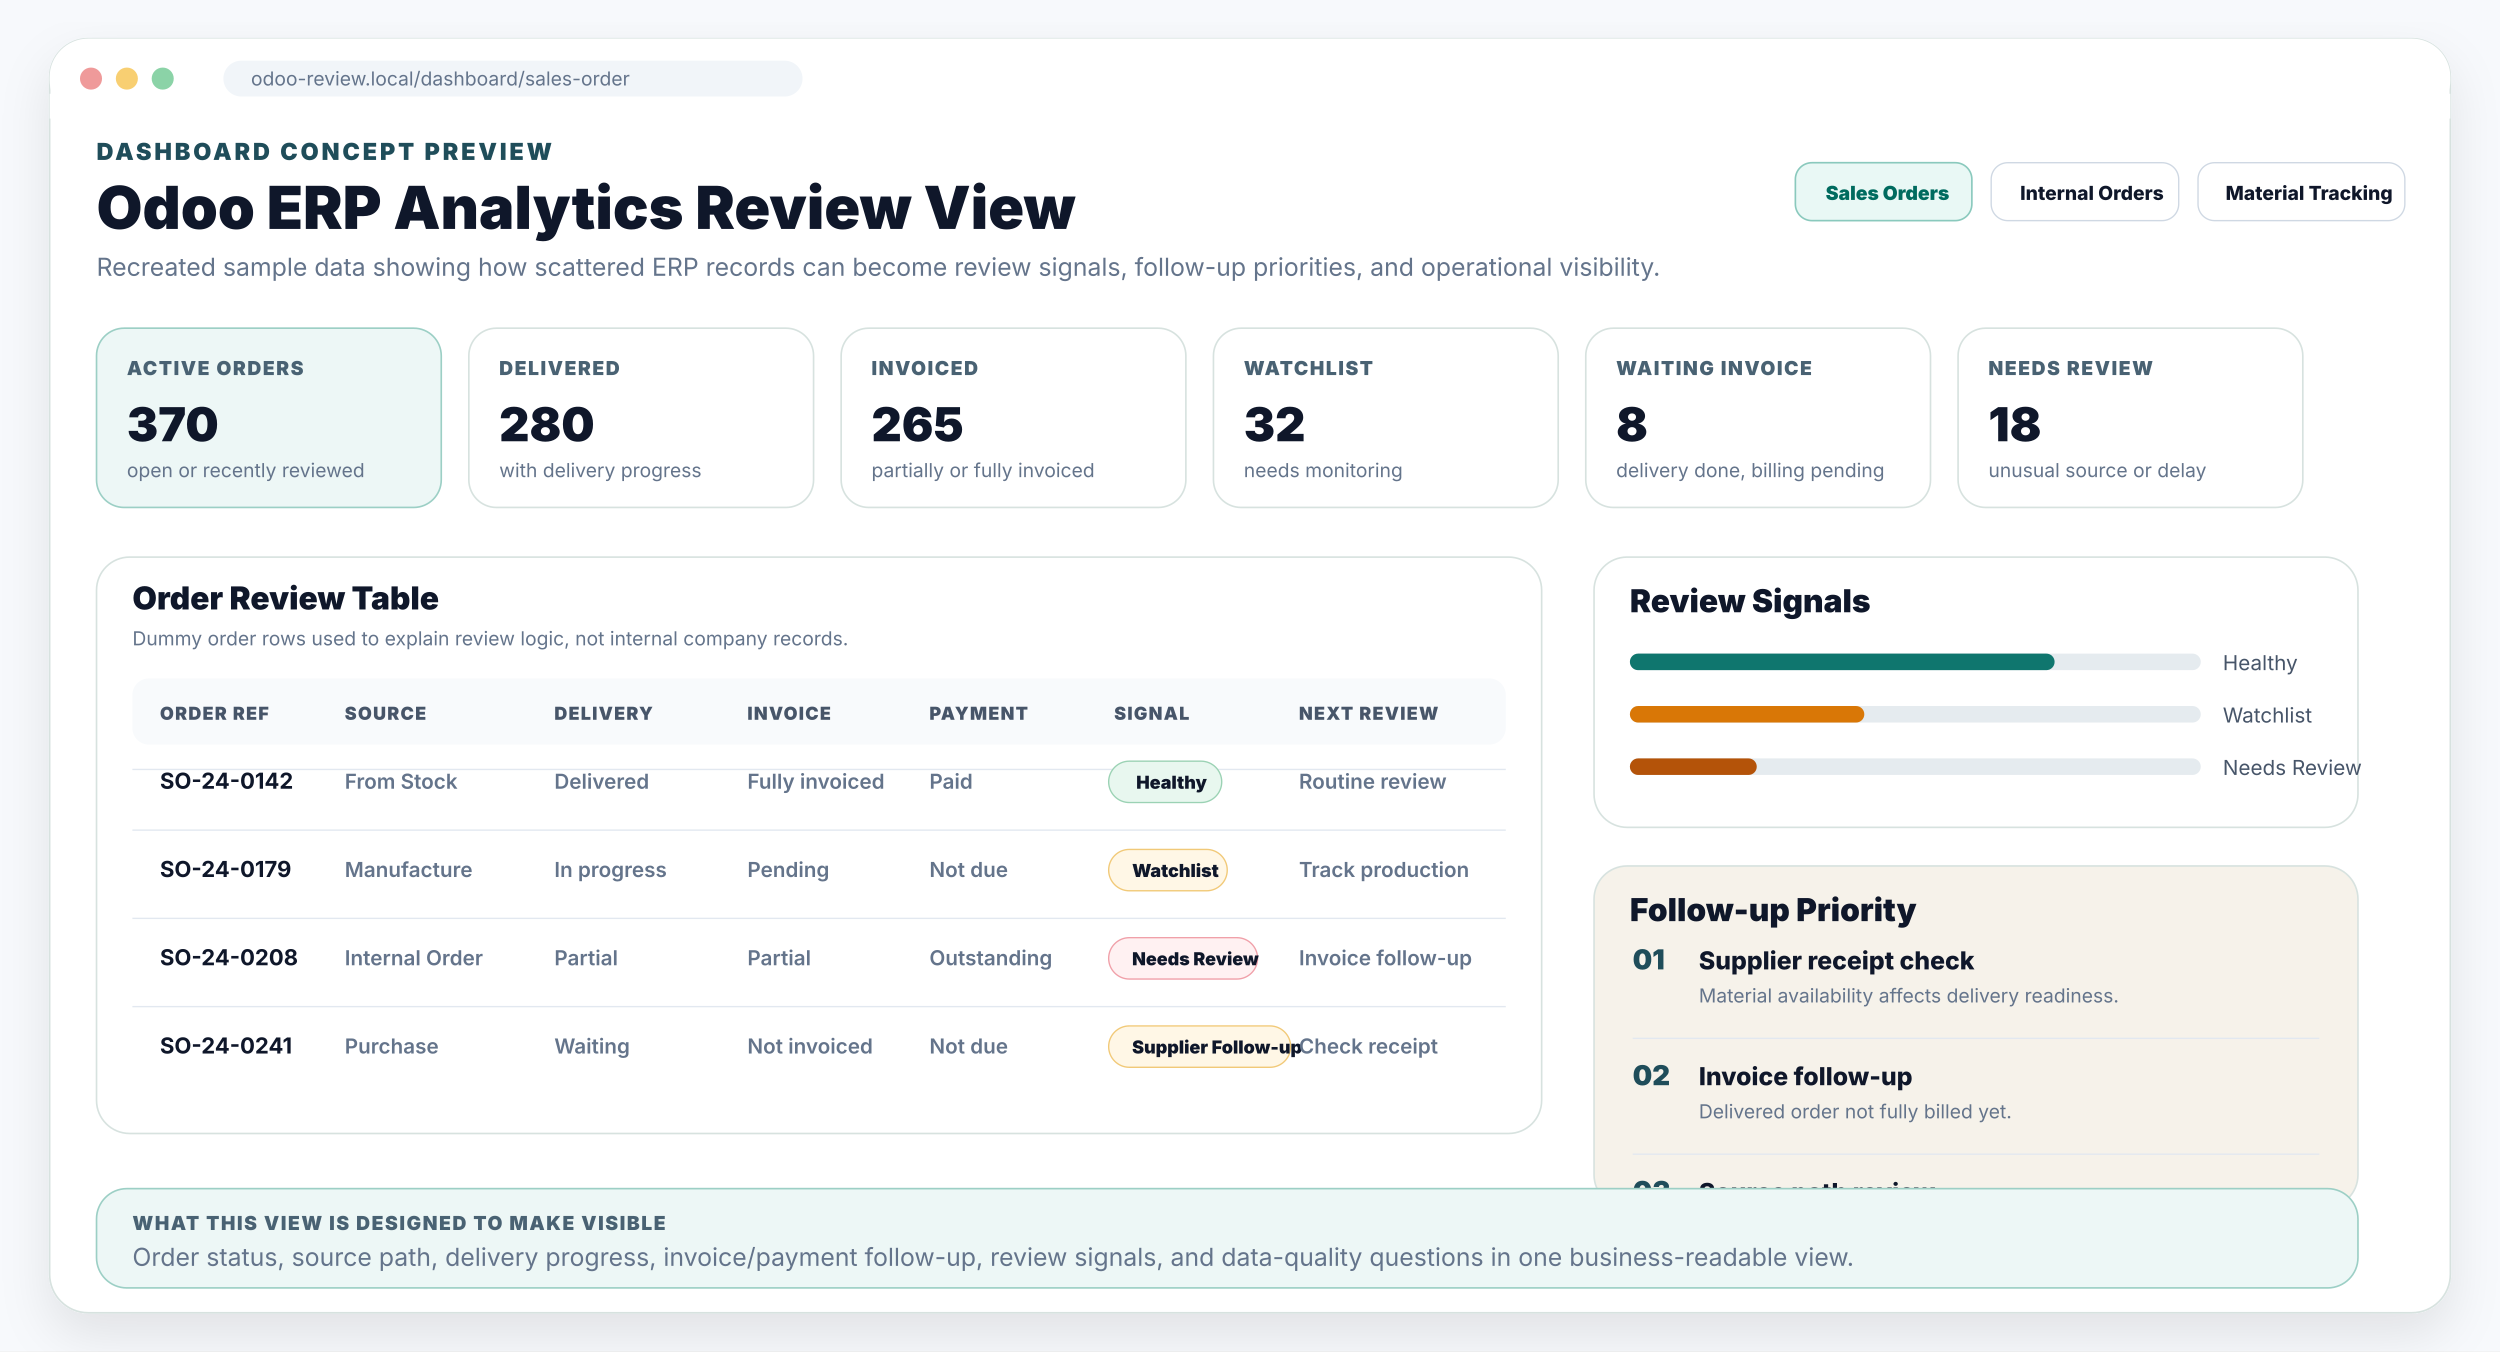
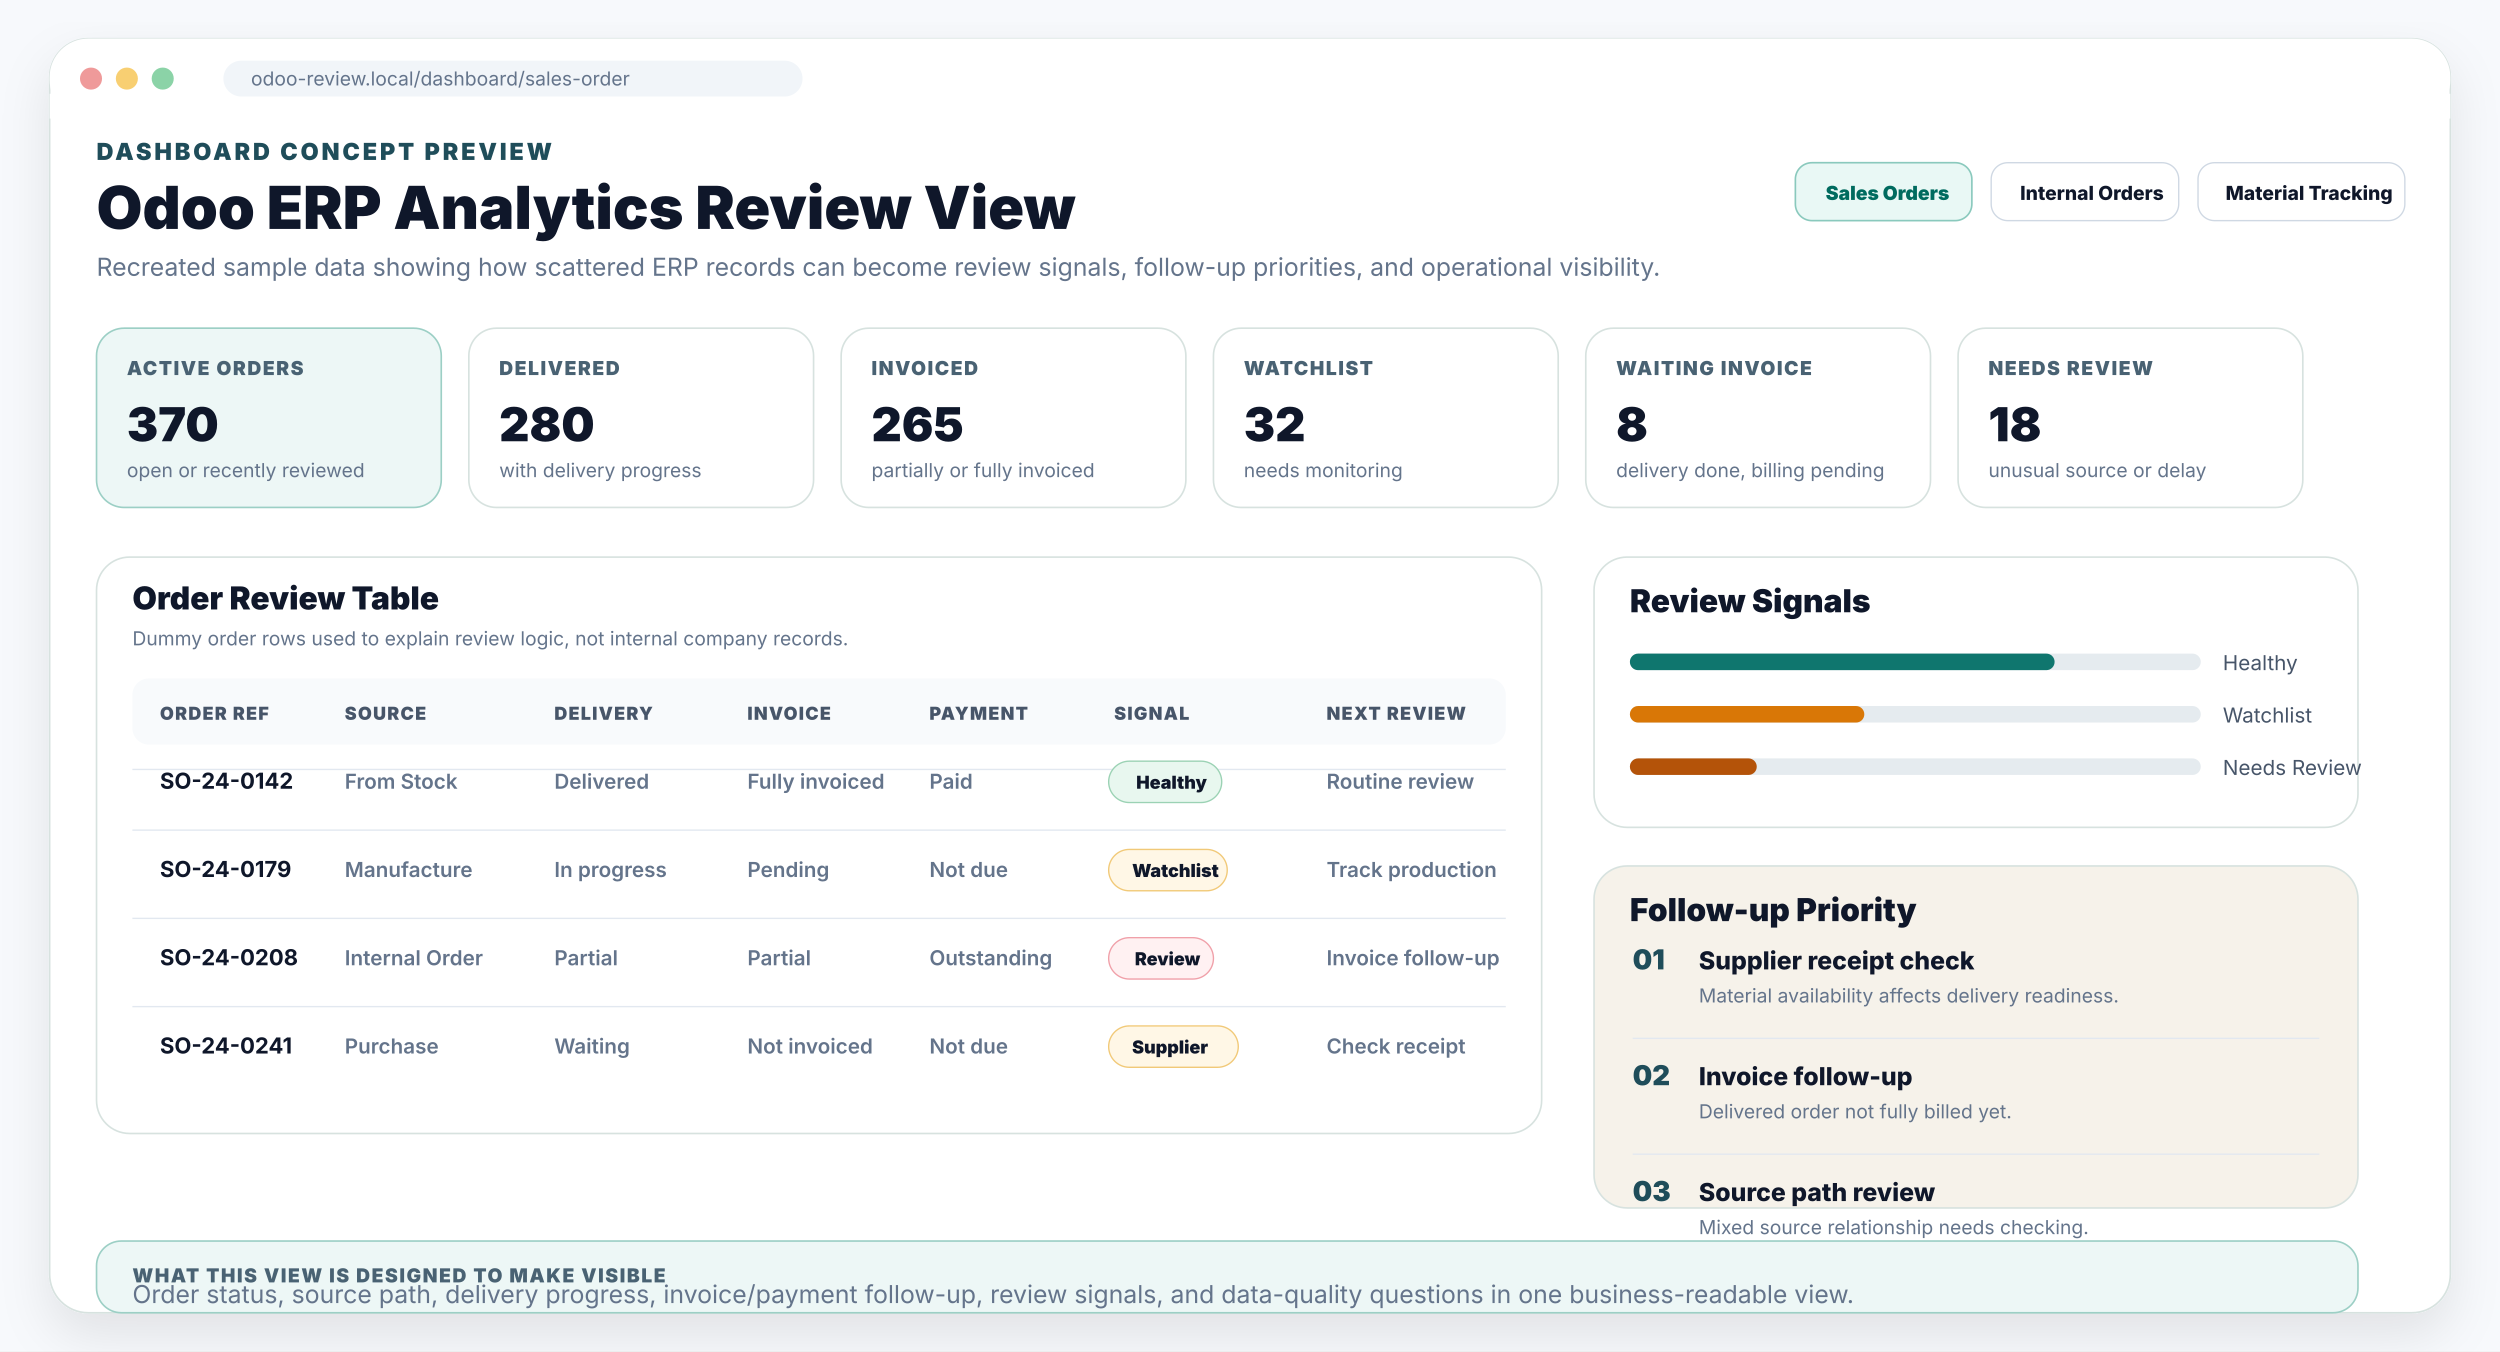
<svg xmlns="http://www.w3.org/2000/svg" width="1813" height="980" viewBox="0 0 1813 980" role="img" aria-label="Dashboard Concept Preview with recreated sample data for Odoo ERP Analytics">
  <defs>
    <style>
      .bg{fill:#f7f9fc}.panel{fill:#fff;stroke:#d7e2df;stroke-width:1.2}.panel-soft{fill:#f6f2ea;stroke:#d7e2df;stroke-width:1.2}.panel-tint{fill:#edf7f6;stroke:#9ccfc5;stroke-width:1.2}.text{font-family:Inter,Arial,sans-serif;fill:#0f172a}.muted{font-family:Inter,Arial,sans-serif;fill:#64748b}.eyebrow{font-family:Inter,Arial,sans-serif;fill:#1f4d5a;font-size:17px;font-weight:850;letter-spacing:.12em}.title{font-family:Inter,Arial,sans-serif;fill:#0f172a;font-size:43px;font-weight:850}.sub{font-family:Inter,Arial,sans-serif;fill:#64748b;font-size:18px}.small{font-family:Inter,Arial,sans-serif;fill:#64748b;font-size:14px}.label{font-family:Inter,Arial,sans-serif;fill:#496273;font-size:14px;font-weight:850;letter-spacing:.08em}.value{font-family:Inter,Arial,sans-serif;fill:#0f172a;font-size:34px;font-weight:850}.h3{font-family:Inter,Arial,sans-serif;fill:#0f172a;font-size:23px;font-weight:850}.h4{font-family:Inter,Arial,sans-serif;fill:#0f172a;font-size:18px;font-weight:800}.chip{fill:#fff;stroke:#cfd8e3;stroke-width:1}.chip-active{fill:#e9f8f5;stroke:#8ac9bd;stroke-width:1.2}.chip-text{font-family:Inter,Arial,sans-serif;fill:#0f172a;font-size:14px;font-weight:760}.chip-active-text{font-family:Inter,Arial,sans-serif;fill:#006b5f;font-size:14px;font-weight:850}.bar-bg{fill:#e5ebef}.bar-green{fill:#0f766e}.bar-amber{fill:#d97706}.bar-red{fill:#b45309}.table-head{fill:#f8fafc}.table-line{stroke:#e2e8f0;stroke-width:1}.th{font-family:Inter,Arial,sans-serif;fill:#475569;font-size:13px;font-weight:850;letter-spacing:.07em}.td{font-family:Inter,Arial,sans-serif;fill:#0f172a;font-size:16px;font-weight:650}.td-muted{font-family:Inter,Arial,sans-serif;fill:#64748b;font-size:15px;font-weight:620}.badge-ok{fill:#e8f7ef;stroke:#9bd2b4}.badge-watch{fill:#fff7e6;stroke:#f1c978}.badge-review{fill:#fff1f2;stroke:#f0a0a9}.badge-text{font-family:Inter,Arial,sans-serif;fill:#0f172a;font-size:13px;font-weight:850}.note{font-family:Inter,Arial,sans-serif;fill:#475569;font-size:15px}.num{font-family:Inter,Arial,sans-serif;fill:#1f4d5a;font-size:20px;font-weight:900}.connector{stroke:#b8c7c3;stroke-width:2;stroke-dasharray:7 8}.browser{fill:#ffffff;stroke:#d7e2df;stroke-width:1.2}.dot-red{fill:#ef9a9a}.dot-yellow{fill:#f8cf72}.dot-green{fill:#8bd3a7}
    </style>
    <filter id="shadow" x="-10%" y="-10%" width="120%" height="130%">
      <feDropShadow dx="0" dy="16" stdDeviation="18" flood-color="#0f172a" flood-opacity="0.09" />
    </filter>
  </defs>
  <rect class="bg" width="1813" height="980" />
  <g transform="translate(36 28)">
    <rect class="browser" width="1741" height="924" rx="28" filter="url(#shadow)" />
    <rect x="0" y="0" width="1741" height="58" rx="28" fill="#ffffff" />
    <rect x="0" y="40" width="1741" height="18" fill="#ffffff" />
    <circle class="dot-red" cx="30" cy="29" r="8" />
    <circle class="dot-yellow" cx="56" cy="29" r="8" />
    <circle class="dot-green" cx="82" cy="29" r="8" />
    <rect x="126" y="16" width="420" height="26" rx="13" fill="#f1f5f9" />
    <text class="small" x="146" y="34">odoo-review.local/dashboard/sales-order</text>
    <g transform="translate(34 88)">
      <text class="eyebrow" x="0" y="0">DASHBOARD CONCEPT PREVIEW</text>
      <text class="title" x="0" y="50">Odoo ERP Analytics Review View</text>
      <text class="sub" x="0" y="84">Recreated sample data showing how scattered ERP records can become review signals, follow-up priorities, and operational visibility.</text>
      <rect class="chip-active" x="1232" y="2" width="128" height="42" rx="12" />
      <text class="chip-active-text" x="1254" y="29">Sales Orders</text>
      <rect class="chip" x="1374" y="2" width="136" height="42" rx="12" />
      <text class="chip-text" x="1395" y="29">Internal Orders</text>
      <rect class="chip" x="1524" y="2" width="150" height="42" rx="12" />
      <text class="chip-text" x="1544" y="29">Material Tracking</text>
    </g>
    <g transform="translate(34 210)">
      <rect class="panel-tint" width="250" height="130" rx="20" />
      <text class="label" x="22" y="34">ACTIVE ORDERS</text>
      <text class="value" x="22" y="82">370</text>
      <text class="small" x="22" y="108">open or recently reviewed</text>
      <g transform="translate(270 0)">
        <rect class="panel" width="250" height="130" rx="20" />
        <text class="label" x="22" y="34">DELIVERED</text>
        <text class="value" x="22" y="82">280</text>
        <text class="small" x="22" y="108">with delivery progress</text>
      </g>
      <g transform="translate(540 0)">
        <rect class="panel" width="250" height="130" rx="20" />
        <text class="label" x="22" y="34">INVOICED</text>
        <text class="value" x="22" y="82">265</text>
        <text class="small" x="22" y="108">partially or fully invoiced</text>
      </g>
      <g transform="translate(810 0)">
        <rect class="panel" width="250" height="130" rx="20" />
        <text class="label" x="22" y="34">WATCHLIST</text>
        <text class="value" x="22" y="82">32</text>
        <text class="small" x="22" y="108">needs monitoring</text>
      </g>
      <g transform="translate(1080 0)">
        <rect class="panel" width="250" height="130" rx="20" />
        <text class="label" x="22" y="34">WAITING INVOICE</text>
        <text class="value" x="22" y="82">8</text>
        <text class="small" x="22" y="108">delivery done, billing pending</text>
      </g>
      <g transform="translate(1350 0)">
        <rect class="panel" width="250" height="130" rx="20" />
        <text class="label" x="22" y="34">NEEDS REVIEW</text>
        <text class="value" x="22" y="82">18</text>
        <text class="small" x="22" y="108">unusual source or delay</text>
      </g>
    </g>
    <g transform="translate(34 376)">
      <rect class="panel" width="1048" height="418" rx="24" />
      <text class="h3" x="26" y="38">Order Review Table</text>
      <text class="small" x="26" y="64">Dummy order rows used to explain review logic, not internal company records.</text>
      <rect class="table-head" x="26" y="88" width="996" height="48" rx="12" />
      <text class="th" x="46" y="118">ORDER REF</text>
      <text class="th" x="180" y="118">SOURCE</text>
      <text class="th" x="332" y="118">DELIVERY</text>
      <text class="th" x="472" y="118">INVOICE</text>
      <text class="th" x="604" y="118">PAYMENT</text>
      <text class="th" x="738" y="118">SIGNAL</text>
-       <text class="th" x="872" y="118">NEXT REVIEW</text>
+       <text class="th" x="892" y="118">NEXT REVIEW</text>
      <line class="table-line" x1="26" y1="154" x2="1022" y2="154" />
      <g transform="translate(0 168)">
        <text class="td" x="46" y="0">SO-24-0142</text>
        <text class="td-muted" x="180" y="0">From Stock</text>
        <text class="td-muted" x="332" y="0">Delivered</text>
        <text class="td-muted" x="472" y="0">Fully invoiced</text>
        <text class="td-muted" x="604" y="0">Paid</text>
        <rect class="badge-ok" x="734" y="-20" width="82" height="30" rx="15" />
        <text class="badge-text" x="754" y="0">Healthy</text>
-         <text class="td-muted" x="872" y="0">Routine review</text>
+         <text class="td-muted" x="892" y="0">Routine review</text>
      </g>
      <line class="table-line" x1="26" y1="198" x2="1022" y2="198" />
      <g transform="translate(0 232)">
        <text class="td" x="46" y="0">SO-24-0179</text>
        <text class="td-muted" x="180" y="0">Manufacture</text>
        <text class="td-muted" x="332" y="0">In progress</text>
        <text class="td-muted" x="472" y="0">Pending</text>
        <text class="td-muted" x="604" y="0">Not due</text>
        <rect class="badge-watch" x="734" y="-20" width="86" height="30" rx="15" />
        <text class="badge-text" x="751" y="0">Watchlist</text>
-         <text class="td-muted" x="872" y="0">Track production</text>
+         <text class="td-muted" x="892" y="0">Track production</text>
      </g>
      <line class="table-line" x1="26" y1="262" x2="1022" y2="262" />
      <g transform="translate(0 296)">
        <text class="td" x="46" y="0">SO-24-0208</text>
        <text class="td-muted" x="180" y="0">Internal Order</text>
        <text class="td-muted" x="332" y="0">Partial</text>
        <text class="td-muted" x="472" y="0">Partial</text>
        <text class="td-muted" x="604" y="0">Outstanding</text>
-         <rect class="badge-review" x="734" y="-20" width="108" height="30" rx="15" />
-         <text class="badge-text" x="751" y="0">Needs Review</text>
-         <text class="td-muted" x="872" y="0">Invoice follow-up</text>
+         <rect class="badge-review" x="734" y="-20" width="76" height="30" rx="15" />
+         <text class="badge-text" x="753" y="0">Review</text>
+         <text class="td-muted" x="892" y="0">Invoice follow-up</text>
      </g>
      <line class="table-line" x1="26" y1="326" x2="1022" y2="326" />
      <g transform="translate(0 360)">
        <text class="td" x="46" y="0">SO-24-0241</text>
        <text class="td-muted" x="180" y="0">Purchase</text>
        <text class="td-muted" x="332" y="0">Waiting</text>
        <text class="td-muted" x="472" y="0">Not invoiced</text>
        <text class="td-muted" x="604" y="0">Not due</text>
-         <rect class="badge-watch" x="734" y="-20" width="132" height="30" rx="15" />
-         <text class="badge-text" x="751" y="0">Supplier Follow-up</text>
-         <text class="td-muted" x="872" y="0">Check receipt</text>
+         <rect class="badge-watch" x="734" y="-20" width="94" height="30" rx="15" />
+         <text class="badge-text" x="751" y="0">Supplier</text>
+         <text class="td-muted" x="892" y="0">Check receipt</text>
      </g>
    </g>
    <g transform="translate(1120 376)">
      <rect class="panel" width="554" height="196" rx="24" />
      <text class="h3" x="26" y="40">Review Signals</text>
      <g transform="translate(26 70)">
        <rect class="bar-bg" x="0" y="0" width="414" height="12" rx="6" />
        <rect class="bar-green" x="0" y="0" width="308" height="12" rx="6" />
        <text class="note" x="430" y="12">Healthy</text>
        <rect class="bar-bg" x="0" y="38" width="414" height="12" rx="6" />
        <rect class="bar-amber" x="0" y="38" width="170" height="12" rx="6" />
        <text class="note" x="430" y="50">Watchlist</text>
        <rect class="bar-bg" x="0" y="76" width="414" height="12" rx="6" />
        <rect class="bar-red" x="0" y="76" width="92" height="12" rx="6" />
        <text class="note" x="430" y="88">Needs Review</text>
      </g>
      <g transform="translate(0 224)">
        <rect class="panel-soft" width="554" height="248" rx="24" />
        <text class="h3" x="26" y="40">Follow-up Priority</text>
        <g transform="translate(28 75)">
          <text class="num" x="0" y="0">01</text>
          <text class="h4" x="48" y="0">Supplier receipt check</text>
          <text class="small" x="48" y="24">Material availability affects delivery readiness.</text>
          <line class="table-line" x1="0" y1="50" x2="498" y2="50" />
          <text class="num" x="0" y="84">02</text>
          <text class="h4" x="48" y="84">Invoice follow-up</text>
          <text class="small" x="48" y="108">Delivered order not fully billed yet.</text>
          <line class="table-line" x1="0" y1="134" x2="498" y2="134" />
          <text class="num" x="0" y="168">03</text>
          <text class="h4" x="48" y="168">Source path review</text>
          <text class="small" x="48" y="192">Mixed source relationship needs checking.</text>
        </g>
      </g>
    </g>
-     <g transform="translate(34 834)">
-       <rect class="panel-tint" width="1640" height="72" rx="22" />
+     <g transform="translate(34 872)">
+       <rect class="panel-tint" width="1640" height="52" rx="18" />
      <text class="label" x="26" y="30">WHAT THIS VIEW IS DESIGNED TO MAKE VISIBLE</text>
-       <text class="sub" x="26" y="56">Order status, source path, delivery progress, invoice/payment follow-up, review signals, and data-quality questions in one business-readable view.</text>
+       <text class="sub" x="26" y="45">Order status, source path, delivery progress, invoice/payment follow-up, review signals, and data-quality questions in one business-readable view.</text>
    </g>
  </g>
</svg>
